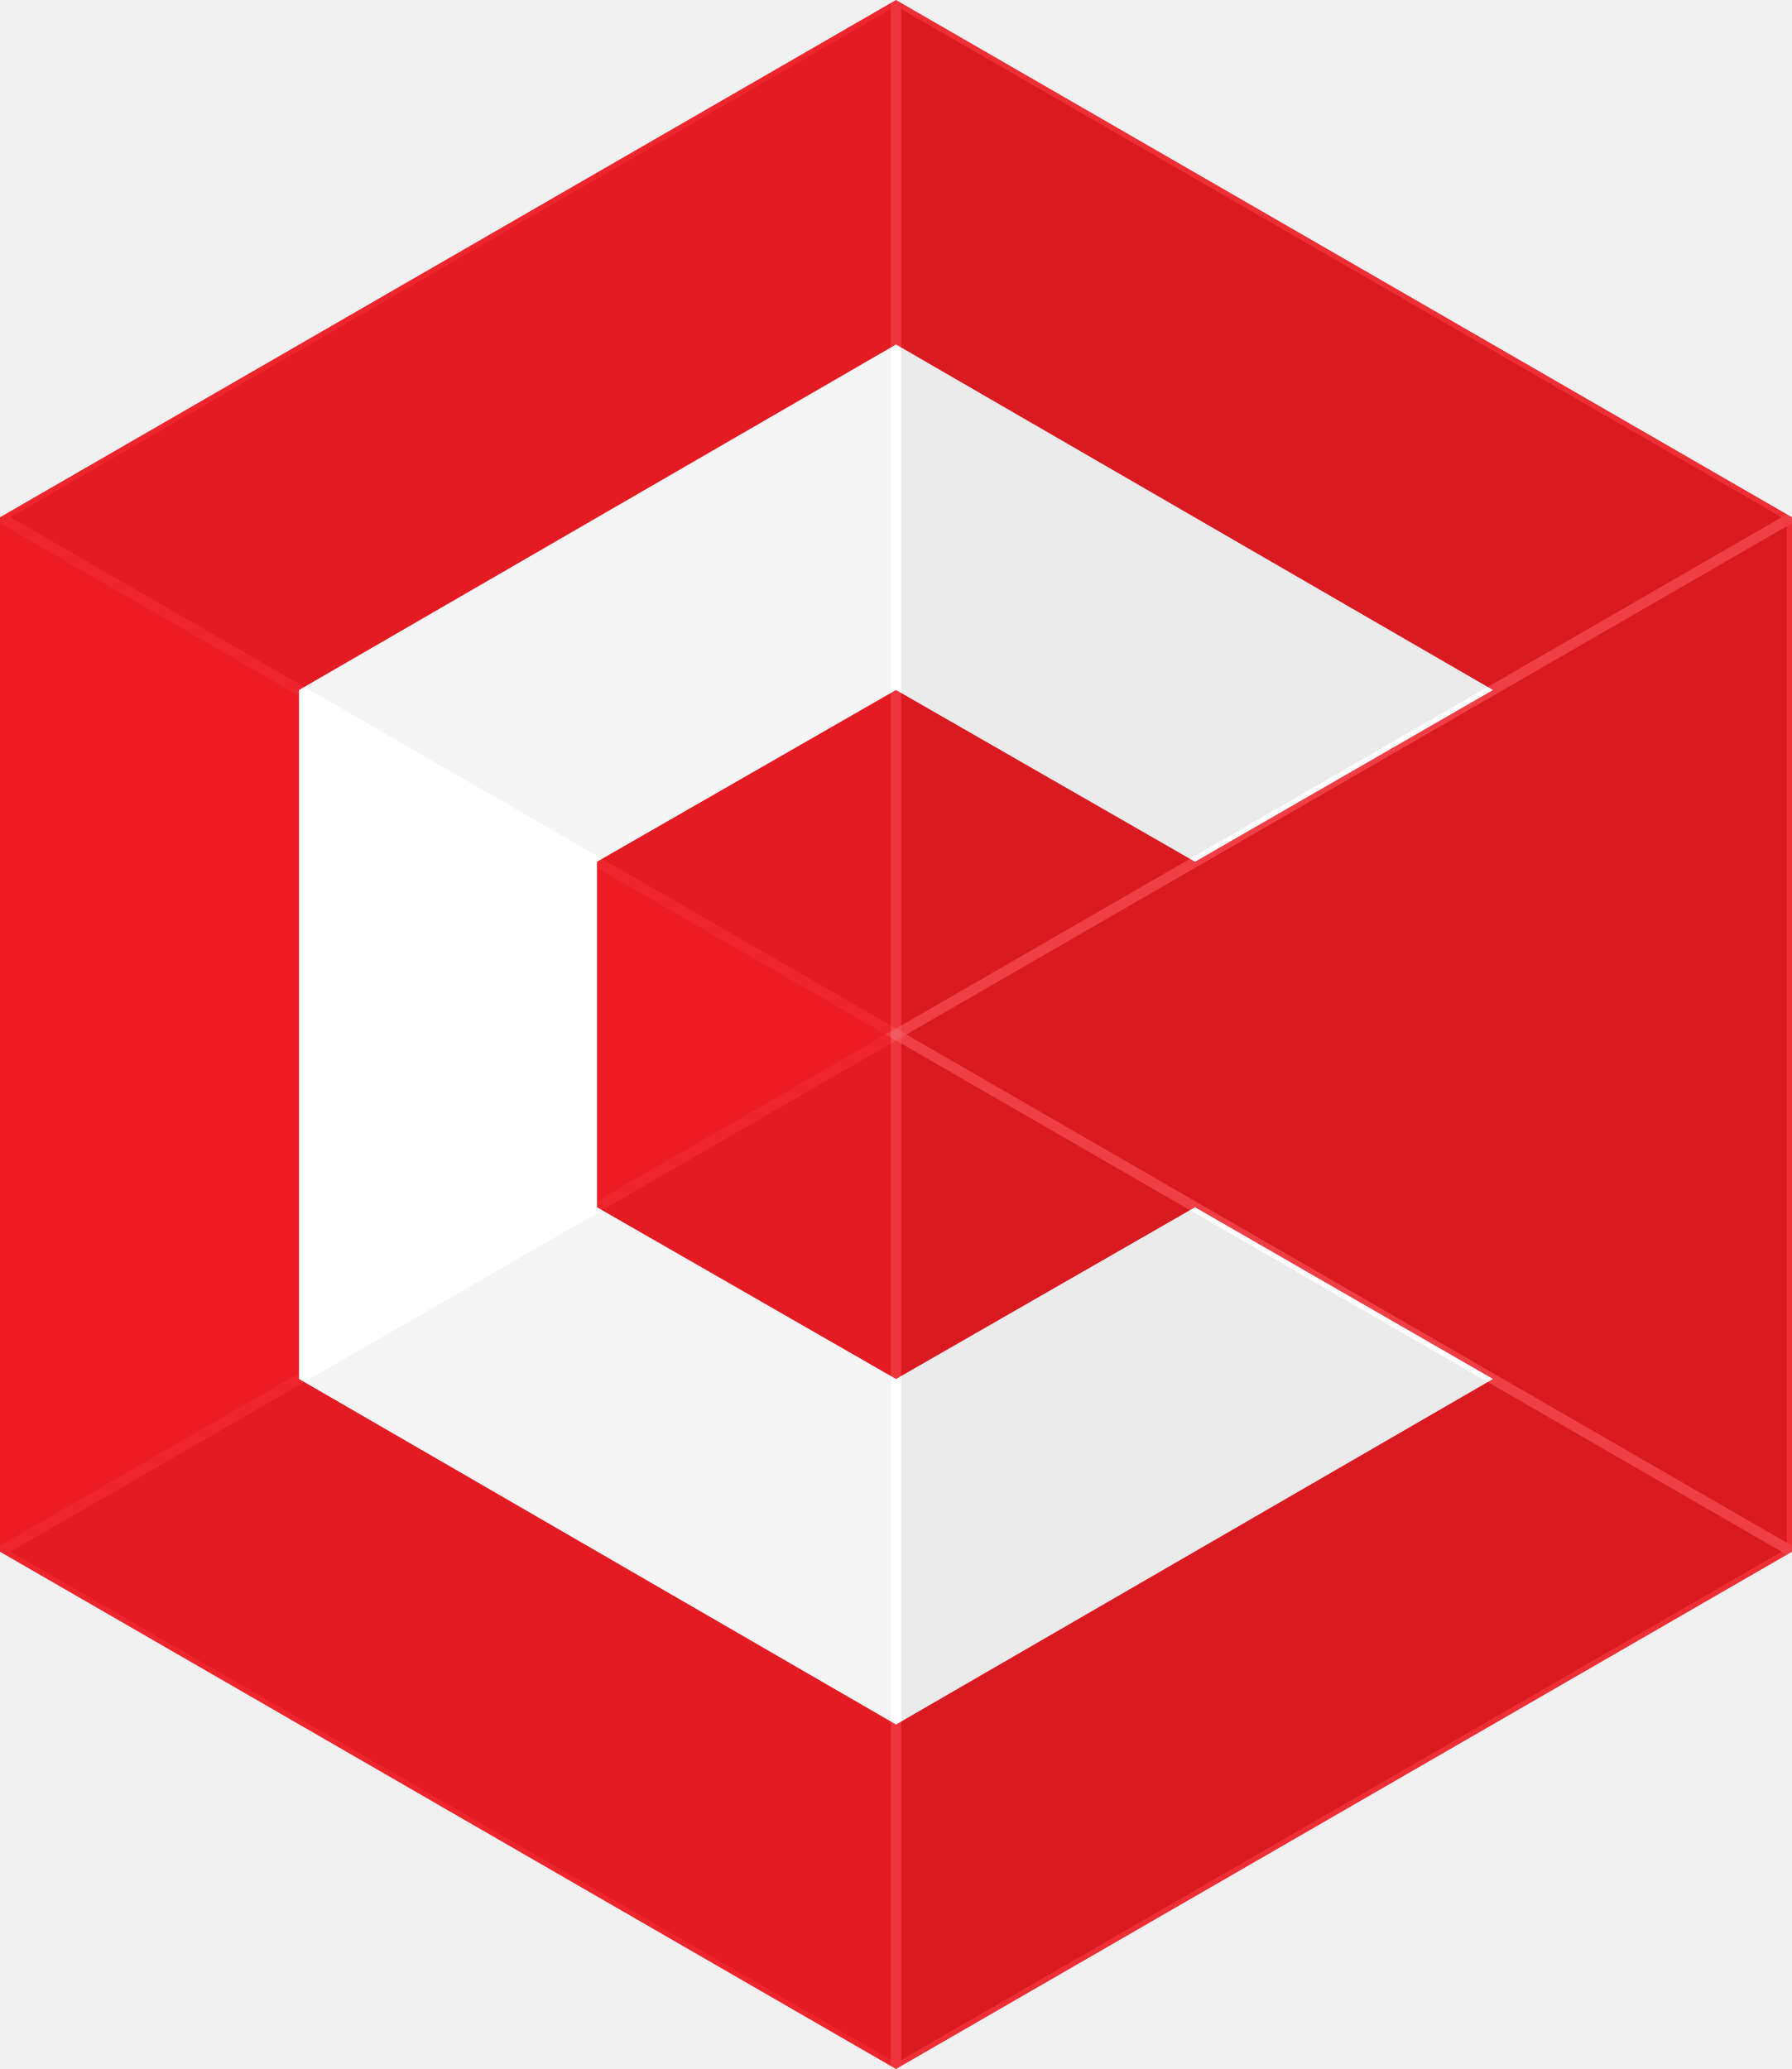
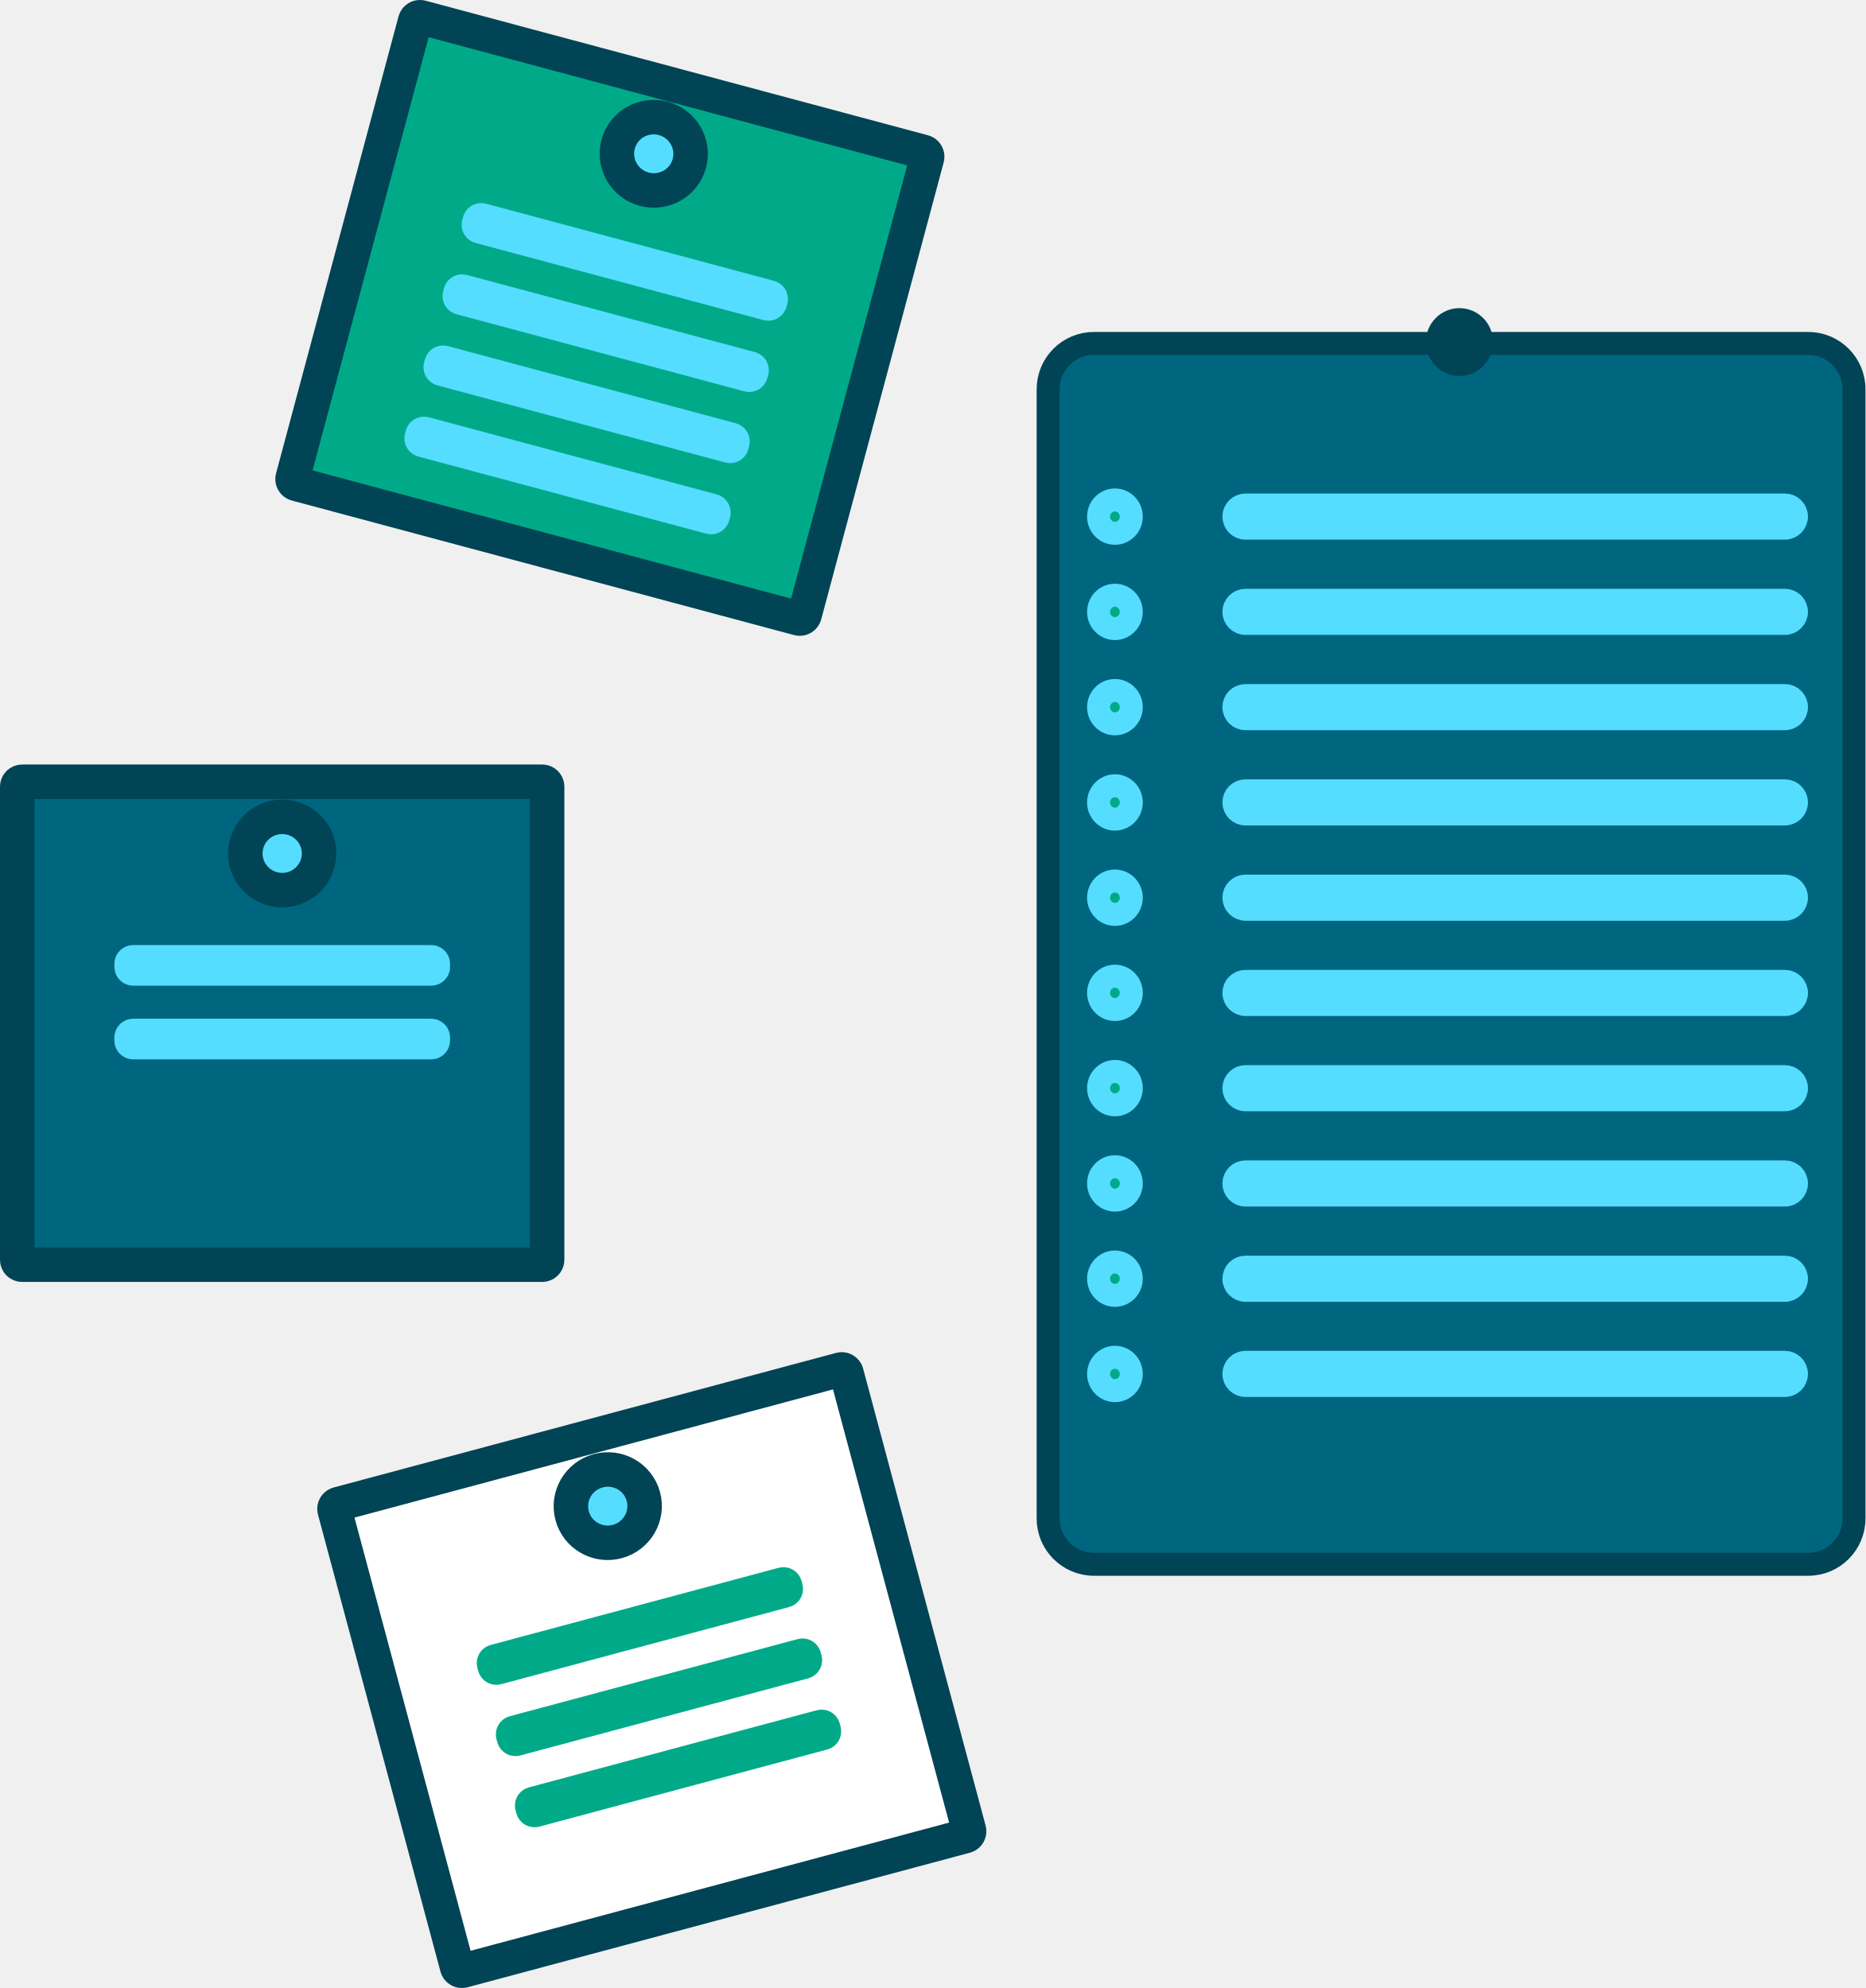
- <svg xmlns="http://www.w3.org/2000/svg" version="1.1" id="Warstwa_1" x="0px" y="0px" width="173.2px" height="200px" viewBox="0 0 173.2 200" enable-background="new 0 0 173.2 200" xml:space="preserve">
-   <polygon fill="#ED1C24" points="0,150 0,50 86.6,0 173.2,50 173.2,150 86.6,200 " />
-   <polygon fill="#FFFFFF" points="86.6,133.3 57.7,116.7 57.7,83.3 86.6,66.7 115.5,83.3 144.3,66.7 86.6,33.3 28.9,66.7 28.9,133.3   86.6,166.7 144.3,133.3 115.5,116.7 " />
-   <polygon opacity="0.04" stroke="#FFFFFF" stroke-miterlimit="10" enable-background="new    " points="0,50 86.6,100 86.6,0 " />
-   <polygon opacity="0.04" stroke="#FFFFFF" stroke-miterlimit="10" enable-background="new    " points="0,150 86.6,200 86.6,100 " />
-   <polygon opacity="0.08" stroke="#FFFFFF" stroke-miterlimit="10" enable-background="new    " points="86.6,100 173.2,150 173.2,50   " />
-   <polygon fill-opacity="0" points="86.6,100 0,50 0,150 " />
-   <polygon opacity="0.08" stroke="#FFFFFF" stroke-miterlimit="10" enable-background="new    " points="173.2,150 86.6,100 86.6,200   " />
-   <polygon opacity="0.08" stroke="#FFFFFF" stroke-miterlimit="10" enable-background="new    " points="173.2,50 86.6,0 86.6,100 " />
+ <svg xmlns="http://www.w3.org/2000/svg" height="624.428" width="585.801" id="svg112" viewBox="0 0 585.801 624.428" version="1.1">
+   <defs id="defs116" />
+   <g id="g110" transform="translate(-110.6,265.9635)">
+     <g style="fill-rule:evenodd;stroke-linecap:round" id="g108" transform="matrix(3.6097,0,0,3.6097,100.68,-2825)">
+       <rect style="fill:#006680;stroke:#004455;stroke-width:2" id="rect10" ry="3.984" height="106.23" width="70.103" y="738.818" x="93.93" />
+       <rect style="fill:#55ddff;stroke:#55ddff;stroke-width:2" id="rect12" ry="1.006" height="2.012" width="48.938" y="752.878" x="110.09" />
+       <ellipse style="fill:#00aa88;stroke:#55ddff;stroke-width:2" id="ellipse14" ry="1.451" rx="1.423" cy="753.888" cx="99.74" />
+       <rect style="fill:#55ddff;stroke:#55ddff;stroke-width:2" id="rect16" ry="1.006" height="2.012" width="48.938" y="761.168" x="110.09" />
+       <ellipse style="fill:#00aa88;stroke:#55ddff;stroke-width:2" id="ellipse18" ry="1.451" rx="1.423" cy="762.178" cx="99.74" />
+       <rect style="fill:#55ddff;stroke:#55ddff;stroke-width:2" id="rect20" ry="1.006" height="2.012" width="48.938" y="769.458" x="110.09" />
+       <ellipse style="fill:#00aa88;stroke:#55ddff;stroke-width:2" id="ellipse22" ry="1.451" rx="1.423" cy="770.468" cx="99.74" />
+       <rect style="fill:#55ddff;stroke:#55ddff;stroke-width:2" id="rect24" ry="1.006" height="2.012" width="48.938" y="777.748" x="110.09" />
+       <ellipse style="fill:#00aa88;stroke:#55ddff;stroke-width:2" id="ellipse26" ry="1.451" rx="1.423" cy="778.758" cx="99.74" />
+       <rect style="fill:#55ddff;stroke:#55ddff;stroke-width:2" id="rect28" ry="1.006" height="2.012" width="48.938" y="786.038" x="110.09" />
+       <ellipse style="fill:#00aa88;stroke:#55ddff;stroke-width:2" id="ellipse30" ry="1.451" rx="1.423" cy="787.048" cx="99.74" />
+       <rect style="fill:#55ddff;stroke:#55ddff;stroke-width:2" id="rect32" ry="1.006" height="2.012" width="48.938" y="794.328" x="110.09" />
+       <ellipse style="fill:#00aa88;stroke:#55ddff;stroke-width:2" id="ellipse34" ry="1.451" rx="1.423" cy="795.328" cx="99.74" />
+       <rect style="fill:#55ddff;stroke:#55ddff;stroke-width:2" id="rect36" ry="1.006" height="2.012" width="48.938" y="802.618" x="110.09" />
+       <ellipse style="fill:#00aa88;stroke:#55ddff;stroke-width:2" id="ellipse38" ry="1.451" rx="1.423" cy="803.618" cx="99.74" />
+       <rect style="fill:#55ddff;stroke:#55ddff;stroke-width:2" id="rect40" ry="1.006" height="2.012" width="48.938" y="810.908" x="110.09" />
+       <ellipse style="fill:#00aa88;stroke:#55ddff;stroke-width:2" id="ellipse42" ry="1.451" rx="1.423" cy="811.908" cx="99.74" />
+       <rect style="fill:#55ddff;stroke:#55ddff;stroke-width:2" id="rect44" ry="1.006" height="2.012" width="48.938" y="819.198" x="110.09" />
+       <ellipse style="fill:#00aa88;stroke:#55ddff;stroke-width:2" id="ellipse46" ry="1.451" rx="1.423" cy="820.198" cx="99.74" />
+       <rect style="fill:#55ddff;stroke:#55ddff;stroke-width:2" id="rect48" ry="1.006" height="2.012" width="48.938" y="827.478" x="110.09" />
+       <ellipse style="fill:#00aa88;stroke:#55ddff;stroke-width:2" id="ellipse50" ry="1.451" rx="1.423" cy="828.488" cx="99.74" />
+       <ellipse style="fill:#004455;stroke:#004455;stroke-width:3" id="ellipse52" ry="1.451" rx="1.423" cy="738.698" cx="129.71" />
+       <rect style="fill:#00aa88;stroke:#004455;stroke-width:3" id="rect58" ry="0.426" height="42.023" width="46.096" y="676.042" x="221.498" transform="rotate(14.99999)" />
+       <ellipse style="fill:#55ddff;stroke:#004455;stroke-width:3" id="ellipse60" ry="3.189" rx="3.208" cy="682.273" cx="244.538" transform="rotate(14.99999)" />
+       <rect style="fill:#4fc4ad;stroke:#55ddff;stroke-width:3" id="rect62" ry="0.134" height="0.535" width="26.201" y="710.983" x="231.438" transform="rotate(14.99999)" />
+       <rect style="fill:#4fc4ad;stroke:#55ddff;stroke-width:3" id="rect64" ry="0.134" height="0.535" width="26.201" y="704.573" x="231.438" transform="rotate(14.99999)" />
+       <rect style="fill:#4fc4ad;stroke:#55ddff;stroke-width:3" id="rect66" ry="0.134" height="0.535" width="26.201" y="698.163" x="231.438" transform="rotate(14.99999)" />
+       <rect style="fill:#4fc4ad;stroke:#55ddff;stroke-width:3" id="rect68" ry="0.134" height="0.535" width="26.201" y="691.743" x="231.438" transform="rotate(14.99999)" />
+       <rect style="fill:#006680;stroke:#004455;stroke-width:3" id="rect70" ry="0.426" height="42.023" width="46.096" y="776.958" x="4.248" />
+       <ellipse style="fill:#55ddff;stroke:#004455;stroke-width:3" id="ellipse72" ry="3.189" rx="3.208" cy="783.198" cx="27.298" />
+       <rect style="fill:#4fc4ad;stroke:#55ddff;stroke-width:3" id="rect74" ry="0.134" height="0.535" width="26.201" y="799.078" x="14.198" />
+       <rect style="fill:#4fc4ad;stroke:#55ddff;stroke-width:3" id="rect76" ry="0.134" height="0.535" width="26.201" y="792.668" x="14.198" />
+       <rect style="fill:#ffffff;stroke:#004455;stroke-width:3" id="rect98" ry="0.426" height="42.023" width="46.096" y="819.524" x="-186.721" transform="rotate(-14.99999)" />
+       <ellipse style="fill:#55ddff;stroke:#004455;stroke-width:3" id="ellipse100" ry="3.189" rx="3.208" cy="825.764" cx="-163.681" transform="rotate(-14.99999)" />
+       <rect style="fill:#4fc4ad;stroke:#00aa88;stroke-width:3" id="rect102" ry="0.134" height="0.535" width="26.201" y="849.125" x="-176.781" transform="rotate(-14.99999)" />
+       <rect style="fill:#4fc4ad;stroke:#00aa88;stroke-width:3" id="rect104" ry="0.134" height="0.535" width="26.201" y="842.715" x="-176.781" transform="rotate(-14.99999)" />
+       <rect style="fill:#4fc4ad;stroke:#00aa88;stroke-width:3" id="rect106" ry="0.134" height="0.535" width="26.201" y="836.294" x="-176.781" transform="rotate(-14.99999)" />
+     </g>
+   </g>
</svg>
